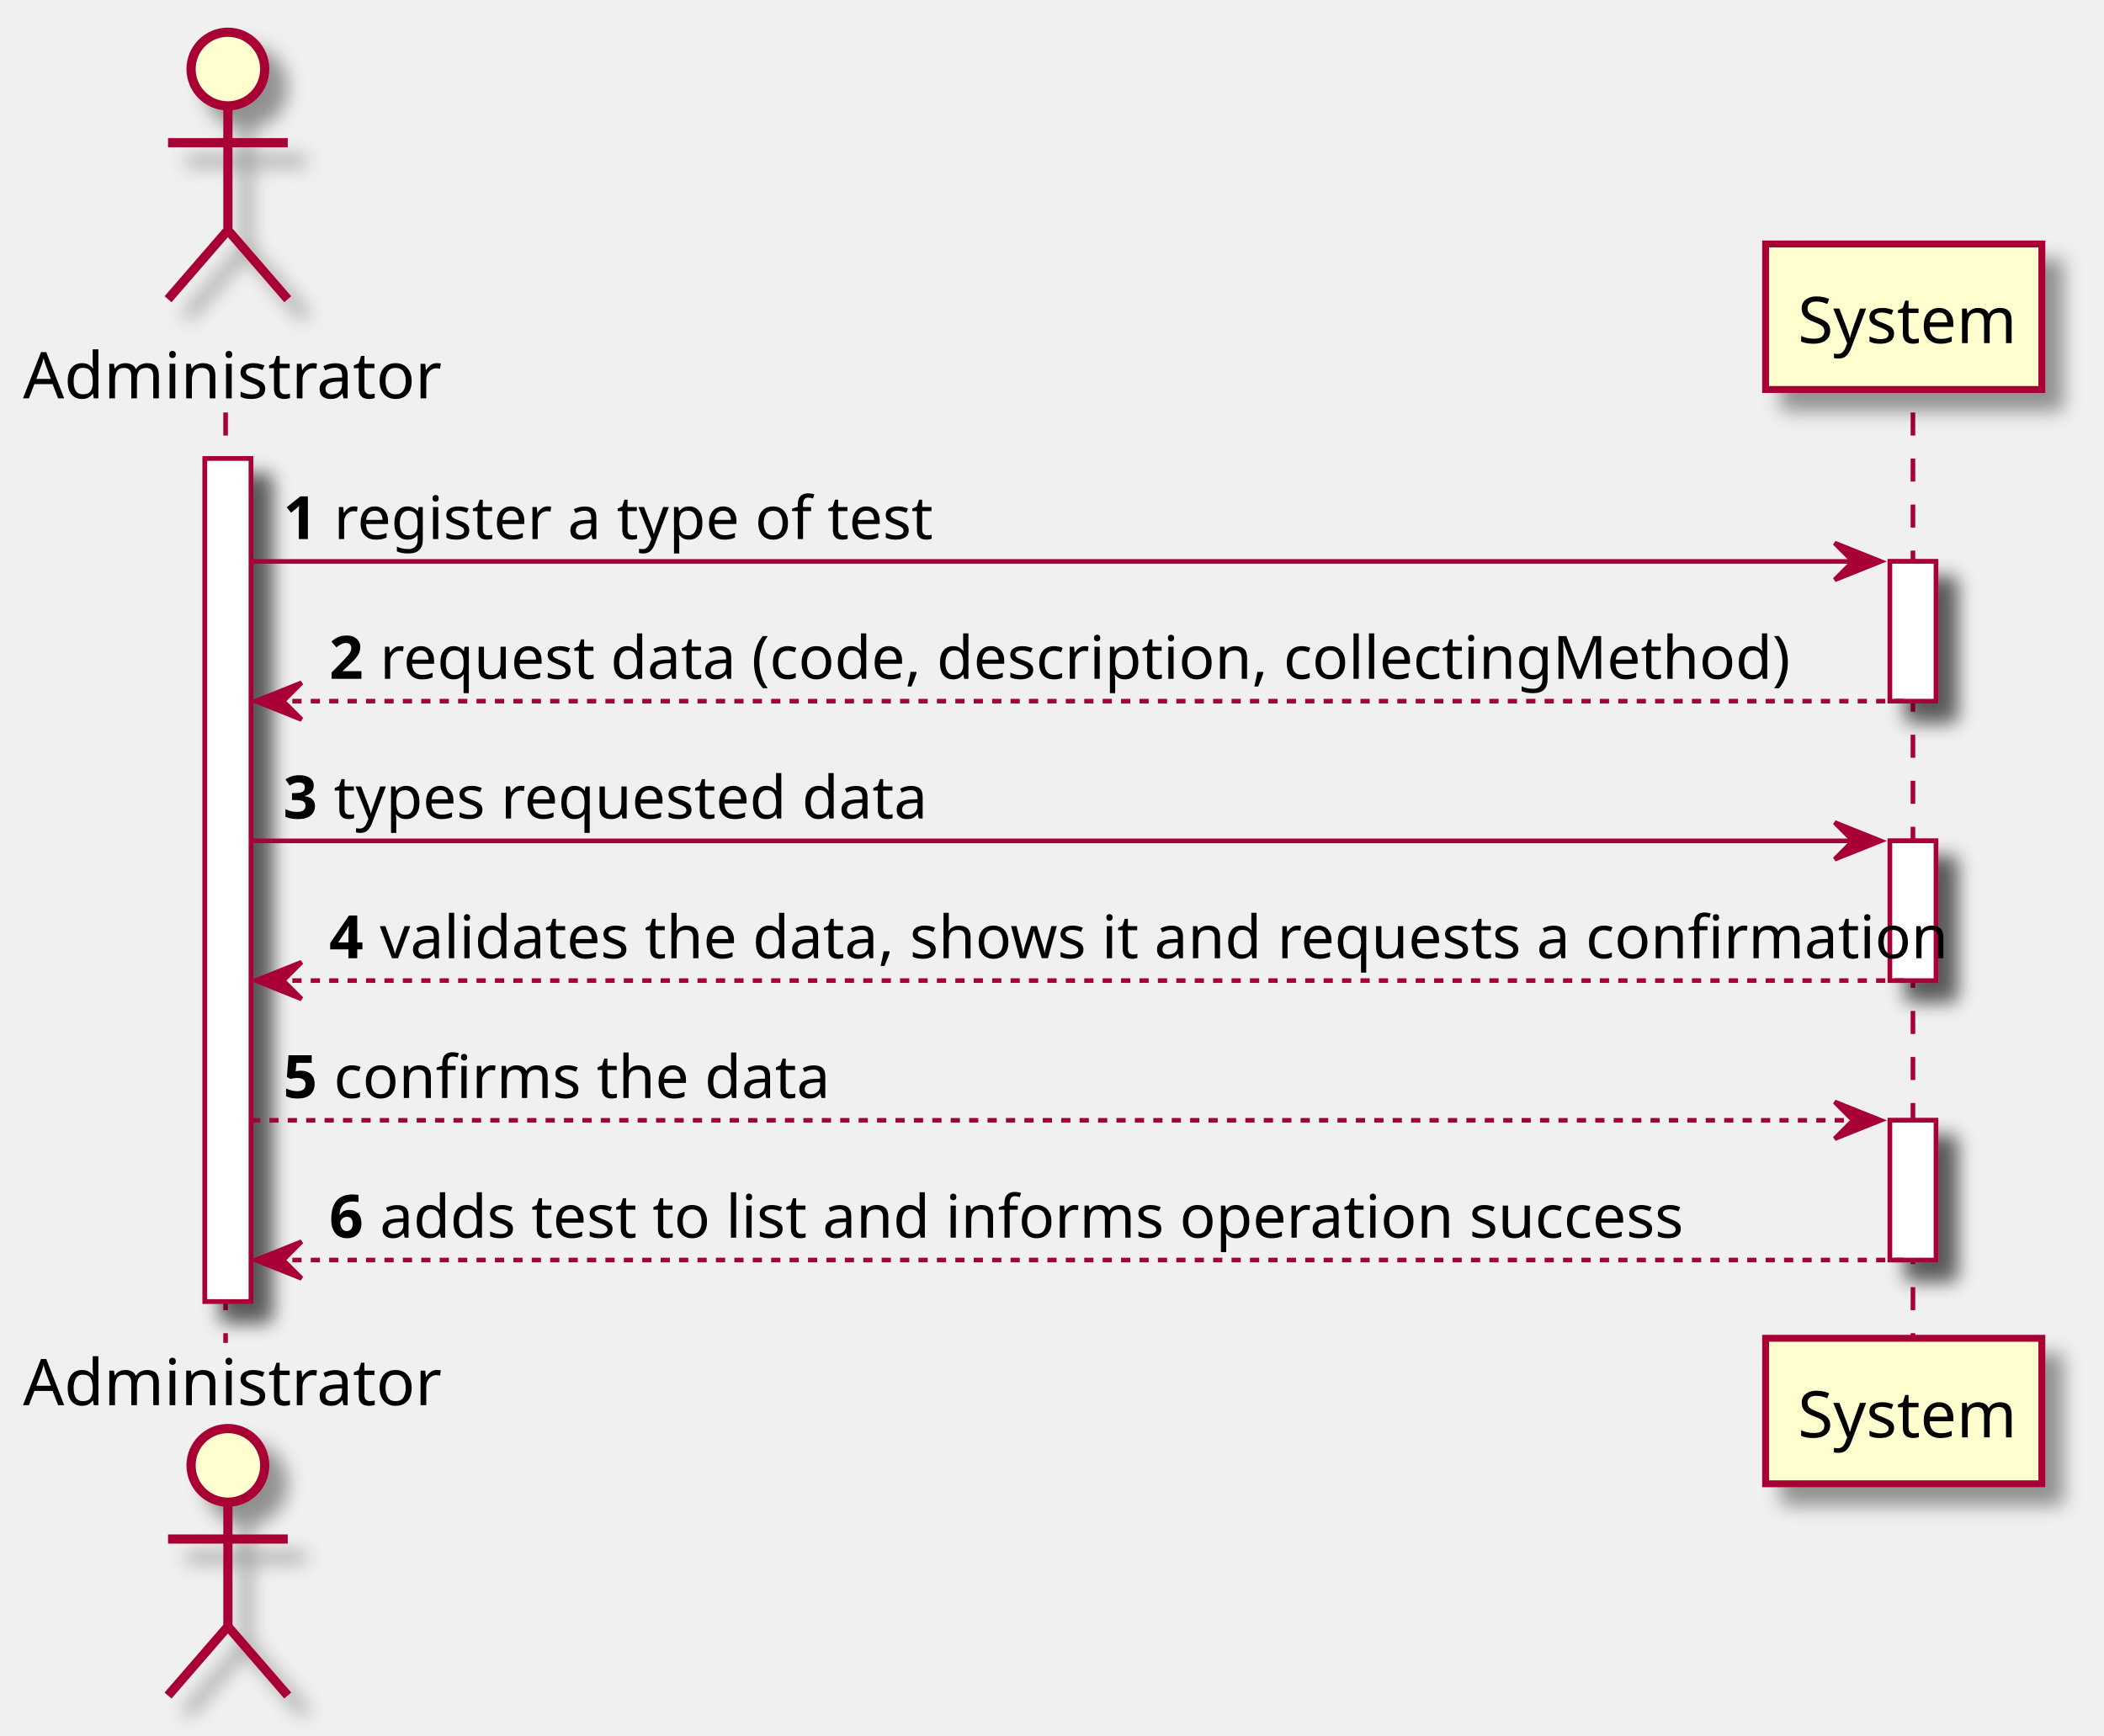
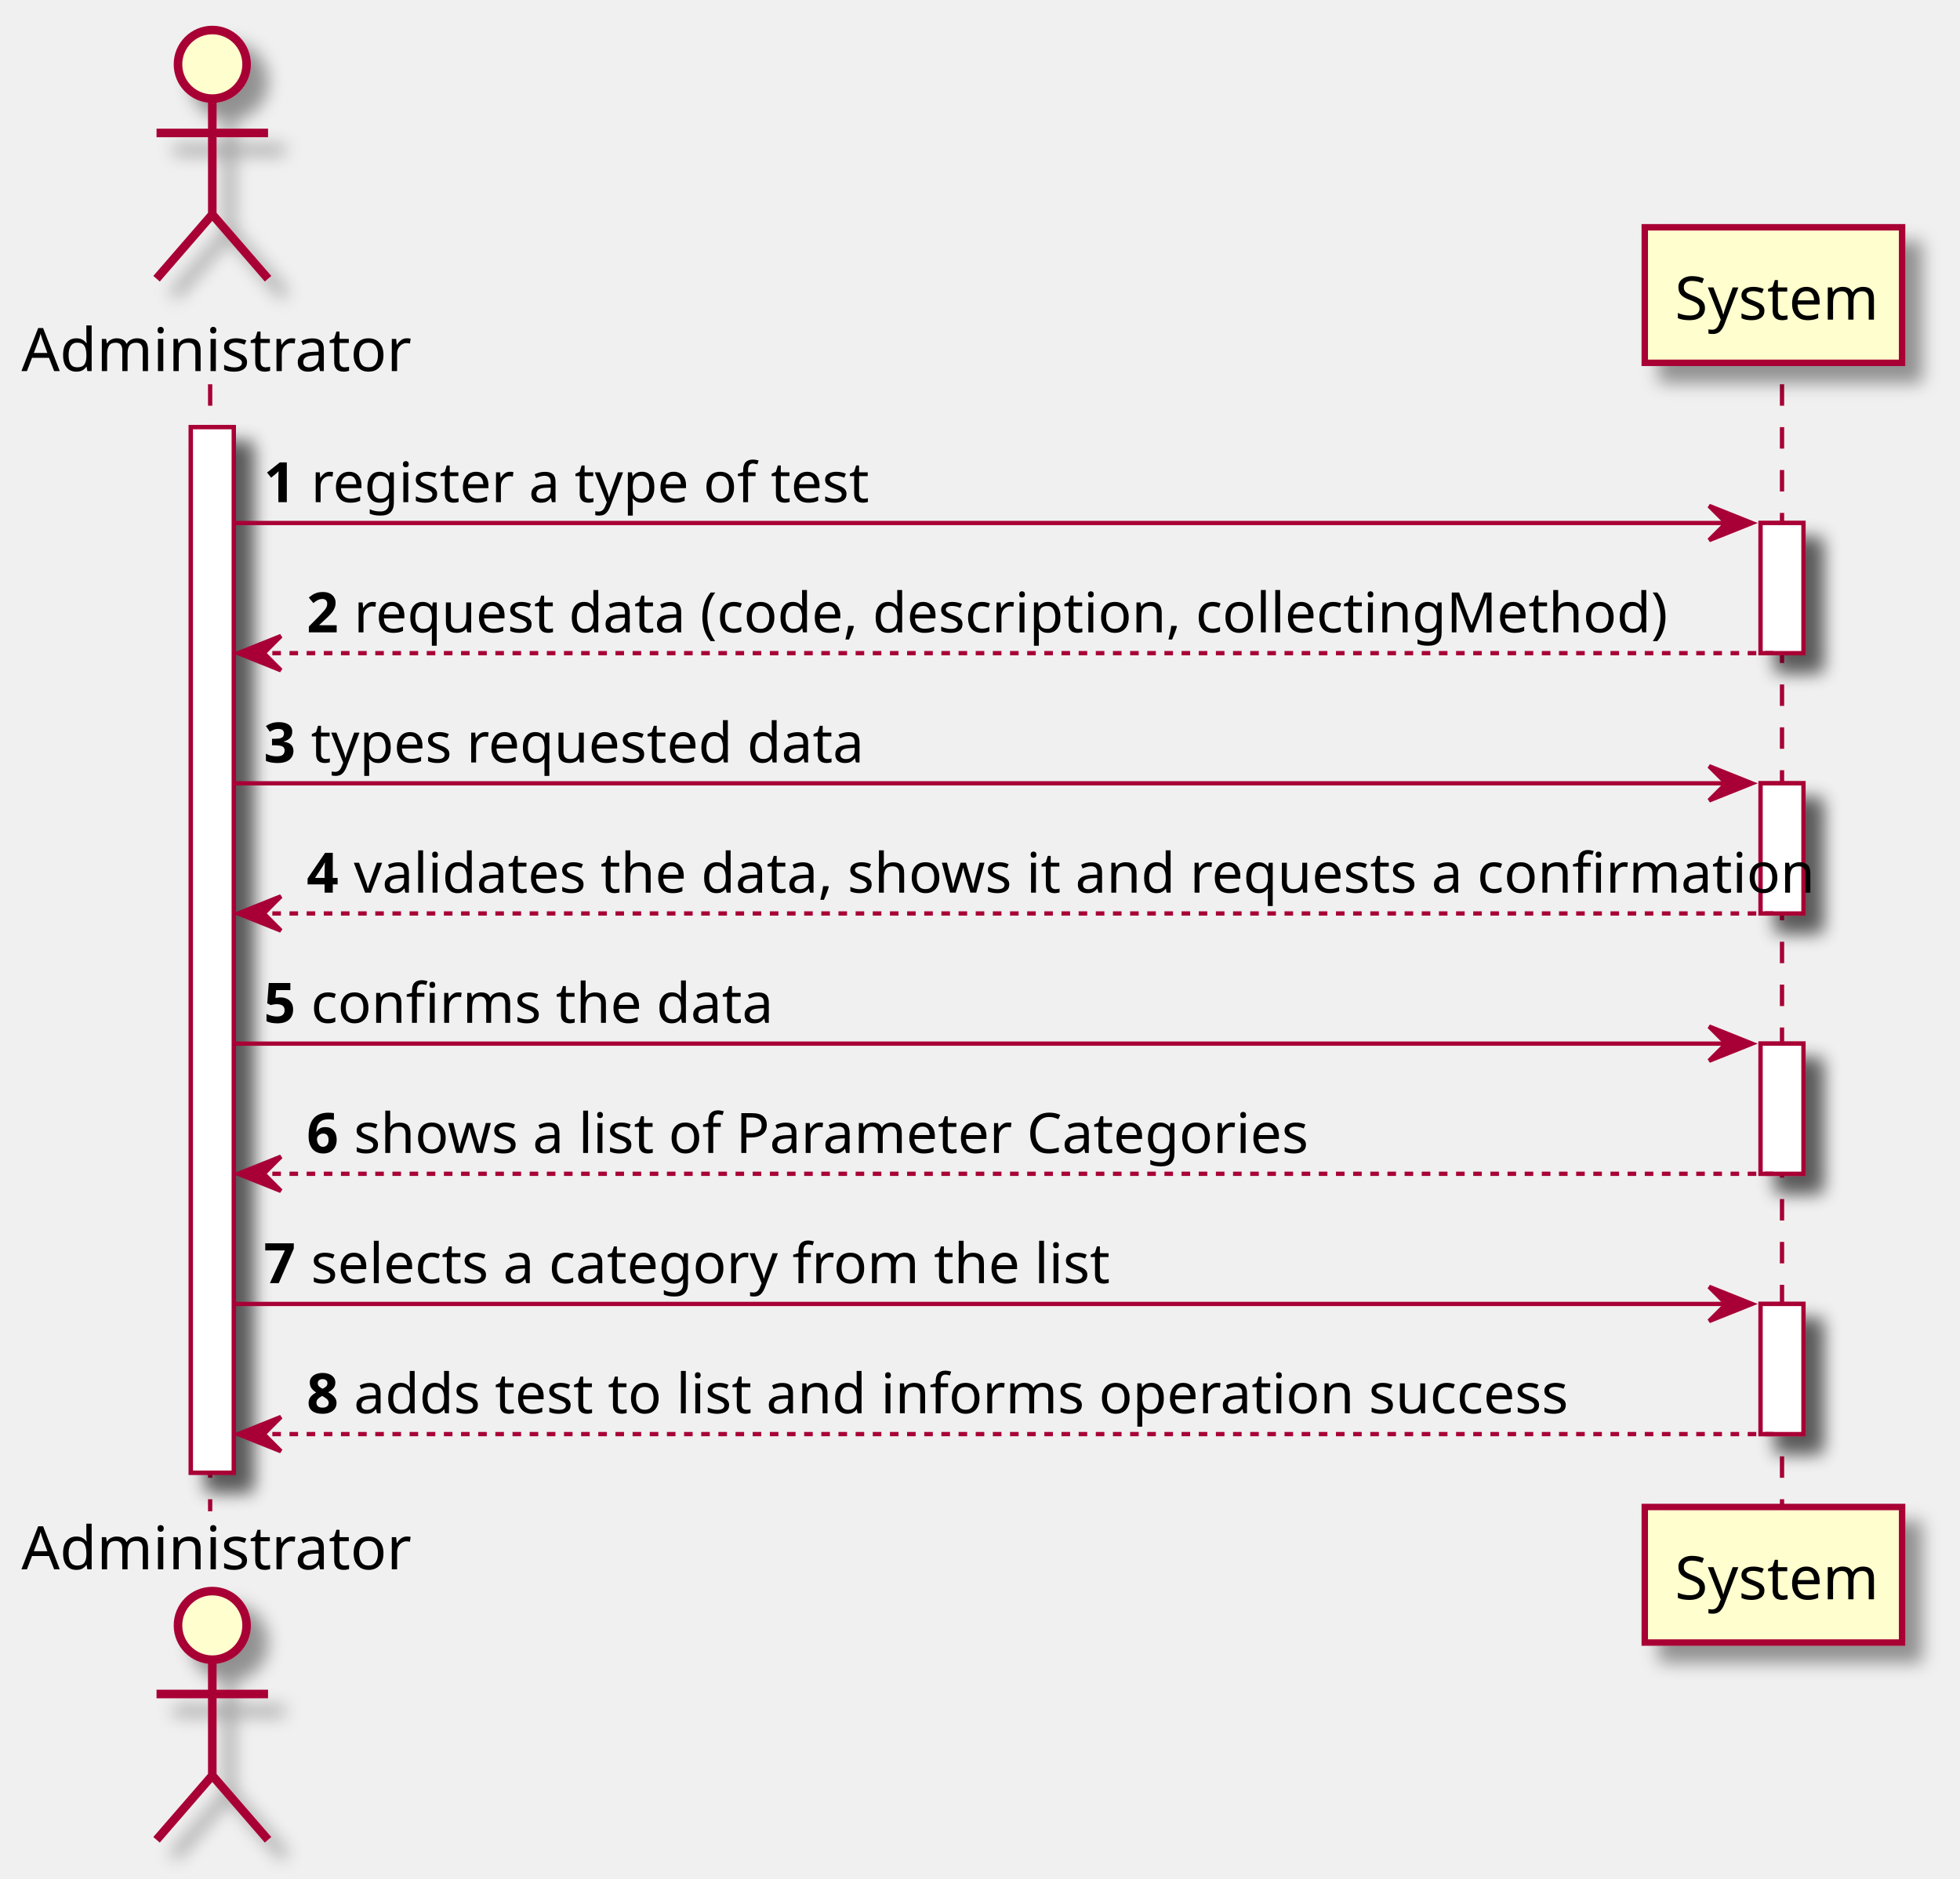
- <svg xmlns="http://www.w3.org/2000/svg" contentScriptType="application/ecmascript" contentStyleType="text/css" height="377px" preserveAspectRatio="none" style="width:457px;height:377px;" version="1.1" viewBox="0 0 457 377" width="457px" zoomAndPan="magnify">
+ <svg xmlns="http://www.w3.org/2000/svg" contentScriptType="application/ecmascript" contentStyleType="text/css" height="438px" preserveAspectRatio="none" style="width:457px;height:438px;" version="1.1" viewBox="0 0 457 438" width="457px" zoomAndPan="magnify">
  <defs>
-     <filter height="300%" id="fkgxw67xieqz8" width="300%" x="-1" y="-1">
+     <filter height="300%" id="fl9t044ir0wf" width="300%" x="-1" y="-1">
      <feGaussianBlur result="blurOut" stdDeviation="2.0" />
      <feColorMatrix in="blurOut" result="blurOut2" type="matrix" values="0 0 0 0 0 0 0 0 0 0 0 0 0 0 0 0 0 0 .4 0" />
      <feOffset dx="4.0" dy="4.0" in="blurOut2" result="blurOut3" />
      <feBlend in="SourceGraphic" in2="blurOut3" mode="normal" />
    </filter>
  </defs>
  <g>
-     <rect fill="#FFFFFF" filter="url(#fkgxw67xieqz8)" height="183.109" style="stroke:#A80036;stroke-width:1.0;" width="10" x="44.5" y="99.609" />
-     <rect fill="#FFFFFF" filter="url(#fkgxw67xieqz8)" height="30.352" style="stroke:#A80036;stroke-width:1.0;" width="10" x="410.5" y="121.961" />
-     <rect fill="#FFFFFF" filter="url(#fkgxw67xieqz8)" height="30.352" style="stroke:#A80036;stroke-width:1.0;" width="10" x="410.5" y="182.664" />
-     <rect fill="#FFFFFF" filter="url(#fkgxw67xieqz8)" height="30.352" style="stroke:#A80036;stroke-width:1.0;" width="10" x="410.5" y="243.367" />
-     <line style="stroke:#A80036;stroke-width:1.0;stroke-dasharray:5.0,5.0;" x1="49" x2="49" y1="89.609" y2="291.719" />
-     <line style="stroke:#A80036;stroke-width:1.0;stroke-dasharray:5.0,5.0;" x1="415.5" x2="415.5" y1="89.609" y2="291.719" />
+     <rect fill="#FFFFFF" filter="url(#fl9t044ir0wf)" height="243.812" style="stroke:#A80036;stroke-width:1.0;" width="10" x="44.5" y="99.609" />
+     <rect fill="#FFFFFF" filter="url(#fl9t044ir0wf)" height="30.352" style="stroke:#A80036;stroke-width:1.0;" width="10" x="410.5" y="121.961" />
+     <rect fill="#FFFFFF" filter="url(#fl9t044ir0wf)" height="30.352" style="stroke:#A80036;stroke-width:1.0;" width="10" x="410.5" y="182.664" />
+     <rect fill="#FFFFFF" filter="url(#fl9t044ir0wf)" height="30.352" style="stroke:#A80036;stroke-width:1.0;" width="10" x="410.5" y="243.367" />
+     <rect fill="#FFFFFF" filter="url(#fl9t044ir0wf)" height="30.352" style="stroke:#A80036;stroke-width:1.0;" width="10" x="410.5" y="304.07" />
+     <line style="stroke:#A80036;stroke-width:1.0;stroke-dasharray:5.0,5.0;" x1="49" x2="49" y1="89.609" y2="352.422" />
+     <line style="stroke:#A80036;stroke-width:1.0;stroke-dasharray:5.0,5.0;" x1="415.5" x2="415.5" y1="89.609" y2="352.422" />
    <text fill="#000000" font-family="sans-serif" font-size="14" lengthAdjust="spacing" textLength="83" x="5" y="86.533">Administrator</text>
-     <ellipse cx="49.5" cy="15" fill="#FEFECE" filter="url(#fkgxw67xieqz8)" rx="8" ry="8" style="stroke:#A80036;stroke-width:2.0;" />
-     <path d="M49.5,23 L49.5,50 M36.5,31 L62.5,31 M49.5,50 L36.5,65 M49.5,50 L62.5,65 " fill="none" filter="url(#fkgxw67xieqz8)" style="stroke:#A80036;stroke-width:2.0;" />
-     <text fill="#000000" font-family="sans-serif" font-size="14" lengthAdjust="spacing" textLength="83" x="5" y="305.252">Administrator</text>
-     <ellipse cx="49.5" cy="318.328" fill="#FEFECE" filter="url(#fkgxw67xieqz8)" rx="8" ry="8" style="stroke:#A80036;stroke-width:2.0;" />
-     <path d="M49.5,326.328 L49.5,353.328 M36.5,334.328 L62.5,334.328 M49.5,353.328 L36.5,368.328 M49.5,353.328 L62.5,368.328 " fill="none" filter="url(#fkgxw67xieqz8)" style="stroke:#A80036;stroke-width:2.0;" />
-     <rect fill="#FEFECE" filter="url(#fkgxw67xieqz8)" height="31.609" style="stroke:#A80036;stroke-width:1.5;" width="60" x="383.5" y="53" />
+     <ellipse cx="49.5" cy="15" fill="#FEFECE" filter="url(#fl9t044ir0wf)" rx="8" ry="8" style="stroke:#A80036;stroke-width:2.0;" />
+     <path d="M49.5,23 L49.5,50 M36.5,31 L62.5,31 M49.5,50 L36.5,65 M49.5,50 L62.5,65 " fill="none" filter="url(#fl9t044ir0wf)" style="stroke:#A80036;stroke-width:2.0;" />
+     <text fill="#000000" font-family="sans-serif" font-size="14" lengthAdjust="spacing" textLength="83" x="5" y="365.955">Administrator</text>
+     <ellipse cx="49.5" cy="379.031" fill="#FEFECE" filter="url(#fl9t044ir0wf)" rx="8" ry="8" style="stroke:#A80036;stroke-width:2.0;" />
+     <path d="M49.5,387.031 L49.5,414.031 M36.5,395.031 L62.5,395.031 M49.5,414.031 L36.5,429.031 M49.5,414.031 L62.5,429.031 " fill="none" filter="url(#fl9t044ir0wf)" style="stroke:#A80036;stroke-width:2.0;" />
+     <rect fill="#FEFECE" filter="url(#fl9t044ir0wf)" height="31.609" style="stroke:#A80036;stroke-width:1.5;" width="60" x="383.5" y="53" />
    <text fill="#000000" font-family="sans-serif" font-size="14" lengthAdjust="spacing" textLength="46" x="390.5" y="74.533">System</text>
-     <rect fill="#FEFECE" filter="url(#fkgxw67xieqz8)" height="31.609" style="stroke:#A80036;stroke-width:1.5;" width="60" x="383.5" y="290.719" />
-     <text fill="#000000" font-family="sans-serif" font-size="14" lengthAdjust="spacing" textLength="46" x="390.5" y="312.252">System</text>
-     <rect fill="#FFFFFF" filter="url(#fkgxw67xieqz8)" height="183.109" style="stroke:#A80036;stroke-width:1.0;" width="10" x="44.5" y="99.609" />
-     <rect fill="#FFFFFF" filter="url(#fkgxw67xieqz8)" height="30.352" style="stroke:#A80036;stroke-width:1.0;" width="10" x="410.5" y="121.961" />
-     <rect fill="#FFFFFF" filter="url(#fkgxw67xieqz8)" height="30.352" style="stroke:#A80036;stroke-width:1.0;" width="10" x="410.5" y="182.664" />
-     <rect fill="#FFFFFF" filter="url(#fkgxw67xieqz8)" height="30.352" style="stroke:#A80036;stroke-width:1.0;" width="10" x="410.5" y="243.367" />
+     <rect fill="#FEFECE" filter="url(#fl9t044ir0wf)" height="31.609" style="stroke:#A80036;stroke-width:1.5;" width="60" x="383.5" y="351.422" />
+     <text fill="#000000" font-family="sans-serif" font-size="14" lengthAdjust="spacing" textLength="46" x="390.5" y="372.955">System</text>
+     <rect fill="#FFFFFF" filter="url(#fl9t044ir0wf)" height="243.812" style="stroke:#A80036;stroke-width:1.0;" width="10" x="44.5" y="99.609" />
+     <rect fill="#FFFFFF" filter="url(#fl9t044ir0wf)" height="30.352" style="stroke:#A80036;stroke-width:1.0;" width="10" x="410.5" y="121.961" />
+     <rect fill="#FFFFFF" filter="url(#fl9t044ir0wf)" height="30.352" style="stroke:#A80036;stroke-width:1.0;" width="10" x="410.5" y="182.664" />
+     <rect fill="#FFFFFF" filter="url(#fl9t044ir0wf)" height="30.352" style="stroke:#A80036;stroke-width:1.0;" width="10" x="410.5" y="243.367" />
+     <rect fill="#FFFFFF" filter="url(#fl9t044ir0wf)" height="30.352" style="stroke:#A80036;stroke-width:1.0;" width="10" x="410.5" y="304.07" />
    <polygon fill="#A80036" points="398.5,117.961,408.5,121.961,398.5,125.961,402.5,121.961" style="stroke:#A80036;stroke-width:1.0;" />
    <line style="stroke:#A80036;stroke-width:1.0;" x1="54.5" x2="404.5" y1="121.961" y2="121.961" />
    <text fill="#000000" font-family="sans-serif" font-size="13" font-weight="bold" lengthAdjust="spacing" textLength="7" x="61.5" y="117.105">1</text>
    <text fill="#000000" font-family="sans-serif" font-size="13" lengthAdjust="spacing" textLength="123" x="72.5" y="117.105">register a type of test</text>
    <polygon fill="#A80036" points="65.5,148.312,55.5,152.312,65.5,156.312,61.5,152.312" style="stroke:#A80036;stroke-width:1.0;" />
    <line style="stroke:#A80036;stroke-width:1.0;stroke-dasharray:2.0,2.0;" x1="59.5" x2="414.5" y1="152.312" y2="152.312" />
    <text fill="#000000" font-family="sans-serif" font-size="13" font-weight="bold" lengthAdjust="spacing" textLength="7" x="71.5" y="147.456">2</text>
    <text fill="#000000" font-family="sans-serif" font-size="13" lengthAdjust="spacing" textLength="289" x="82.5" y="147.456">request data (code, description, collectingMethod)</text>
    <polygon fill="#A80036" points="398.5,178.664,408.5,182.664,398.5,186.664,402.5,182.664" style="stroke:#A80036;stroke-width:1.0;" />
    <line style="stroke:#A80036;stroke-width:1.0;" x1="54.5" x2="404.5" y1="182.664" y2="182.664" />
    <text fill="#000000" font-family="sans-serif" font-size="13" font-weight="bold" lengthAdjust="spacing" textLength="7" x="61.5" y="177.808">3</text>
    <text fill="#000000" font-family="sans-serif" font-size="13" lengthAdjust="spacing" textLength="122" x="72.5" y="177.808">types requested data</text>
    <polygon fill="#A80036" points="65.5,209.016,55.5,213.016,65.5,217.016,61.5,213.016" style="stroke:#A80036;stroke-width:1.0;" />
    <line style="stroke:#A80036;stroke-width:1.0;stroke-dasharray:2.0,2.0;" x1="59.5" x2="414.5" y1="213.016" y2="213.016" />
    <text fill="#000000" font-family="sans-serif" font-size="13" font-weight="bold" lengthAdjust="spacing" textLength="7" x="71.5" y="208.159">4</text>
    <text fill="#000000" font-family="sans-serif" font-size="13" lengthAdjust="spacing" textLength="321" x="82.5" y="208.159">validates the data, shows it and requests a confirmation</text>
    <polygon fill="#A80036" points="398.5,239.367,408.5,243.367,398.5,247.367,402.5,243.367" style="stroke:#A80036;stroke-width:1.0;" />
-     <line style="stroke:#A80036;stroke-width:1.0;stroke-dasharray:2.0,2.0;" x1="54.5" x2="404.5" y1="243.367" y2="243.367" />
+     <line style="stroke:#A80036;stroke-width:1.0;" x1="54.5" x2="404.5" y1="243.367" y2="243.367" />
    <text fill="#000000" font-family="sans-serif" font-size="13" font-weight="bold" lengthAdjust="spacing" textLength="7" x="61.5" y="238.511">5</text>
    <text fill="#000000" font-family="sans-serif" font-size="13" lengthAdjust="spacing" textLength="100" x="72.5" y="238.511">confirms the data</text>
    <polygon fill="#A80036" points="65.5,269.719,55.5,273.719,65.5,277.719,61.5,273.719" style="stroke:#A80036;stroke-width:1.0;" />
    <line style="stroke:#A80036;stroke-width:1.0;stroke-dasharray:2.0,2.0;" x1="59.5" x2="414.5" y1="273.719" y2="273.719" />
    <text fill="#000000" font-family="sans-serif" font-size="13" font-weight="bold" lengthAdjust="spacing" textLength="7" x="71.5" y="268.862">6</text>
-     <text fill="#000000" font-family="sans-serif" font-size="13" lengthAdjust="spacing" textLength="271" x="82.5" y="268.862">adds test to list and informs operation success</text>
+     <text fill="#000000" font-family="sans-serif" font-size="13" lengthAdjust="spacing" textLength="213" x="82.5" y="268.862">shows a list of Parameter Categories</text>
+     <polygon fill="#A80036" points="398.5,300.07,408.5,304.07,398.5,308.07,402.5,304.07" style="stroke:#A80036;stroke-width:1.0;" />
+     <line style="stroke:#A80036;stroke-width:1.0;" x1="54.5" x2="404.5" y1="304.07" y2="304.07" />
+     <text fill="#000000" font-family="sans-serif" font-size="13" font-weight="bold" lengthAdjust="spacing" textLength="7" x="61.5" y="299.214">7</text>
+     <text fill="#000000" font-family="sans-serif" font-size="13" lengthAdjust="spacing" textLength="179" x="72.5" y="299.214">selects a category from the list</text>
+     <polygon fill="#A80036" points="65.5,330.422,55.5,334.422,65.5,338.422,61.5,334.422" style="stroke:#A80036;stroke-width:1.0;" />
+     <line style="stroke:#A80036;stroke-width:1.0;stroke-dasharray:2.0,2.0;" x1="59.5" x2="414.5" y1="334.422" y2="334.422" />
+     <text fill="#000000" font-family="sans-serif" font-size="13" font-weight="bold" lengthAdjust="spacing" textLength="7" x="71.5" y="329.565">8</text>
+     <text fill="#000000" font-family="sans-serif" font-size="13" lengthAdjust="spacing" textLength="271" x="82.5" y="329.565">adds test to list and informs operation success</text>
  </g>
</svg>
